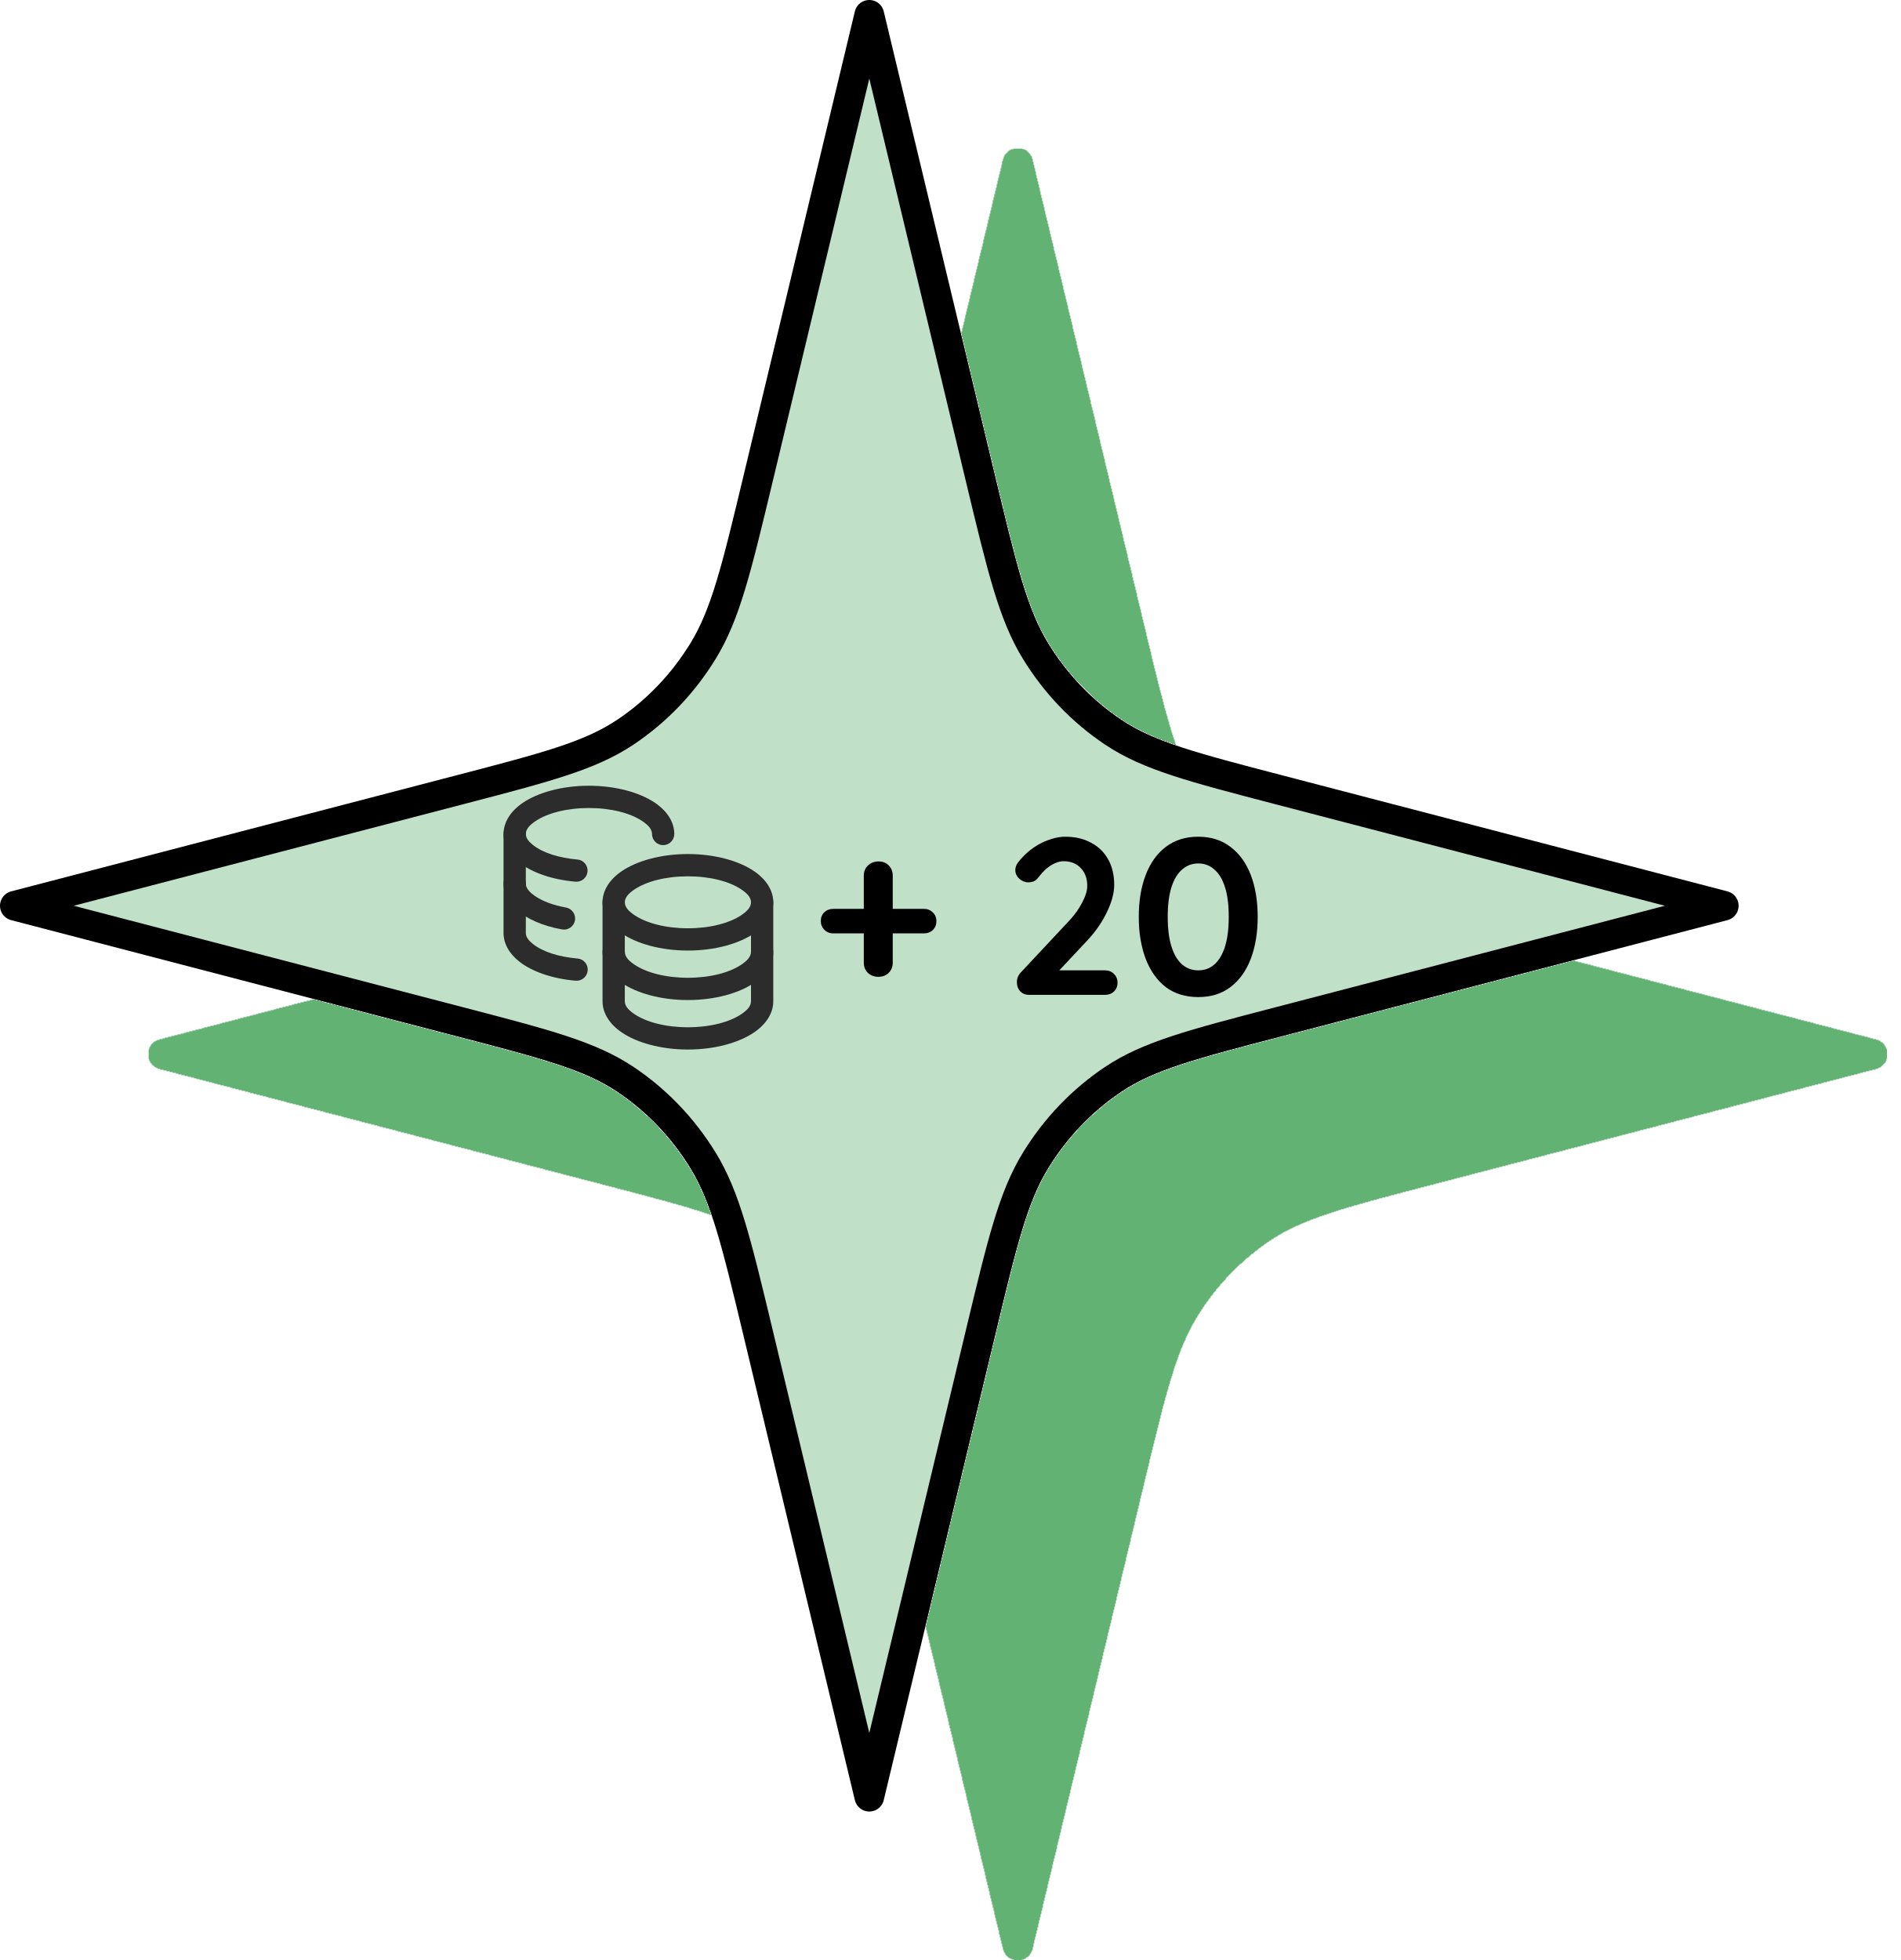
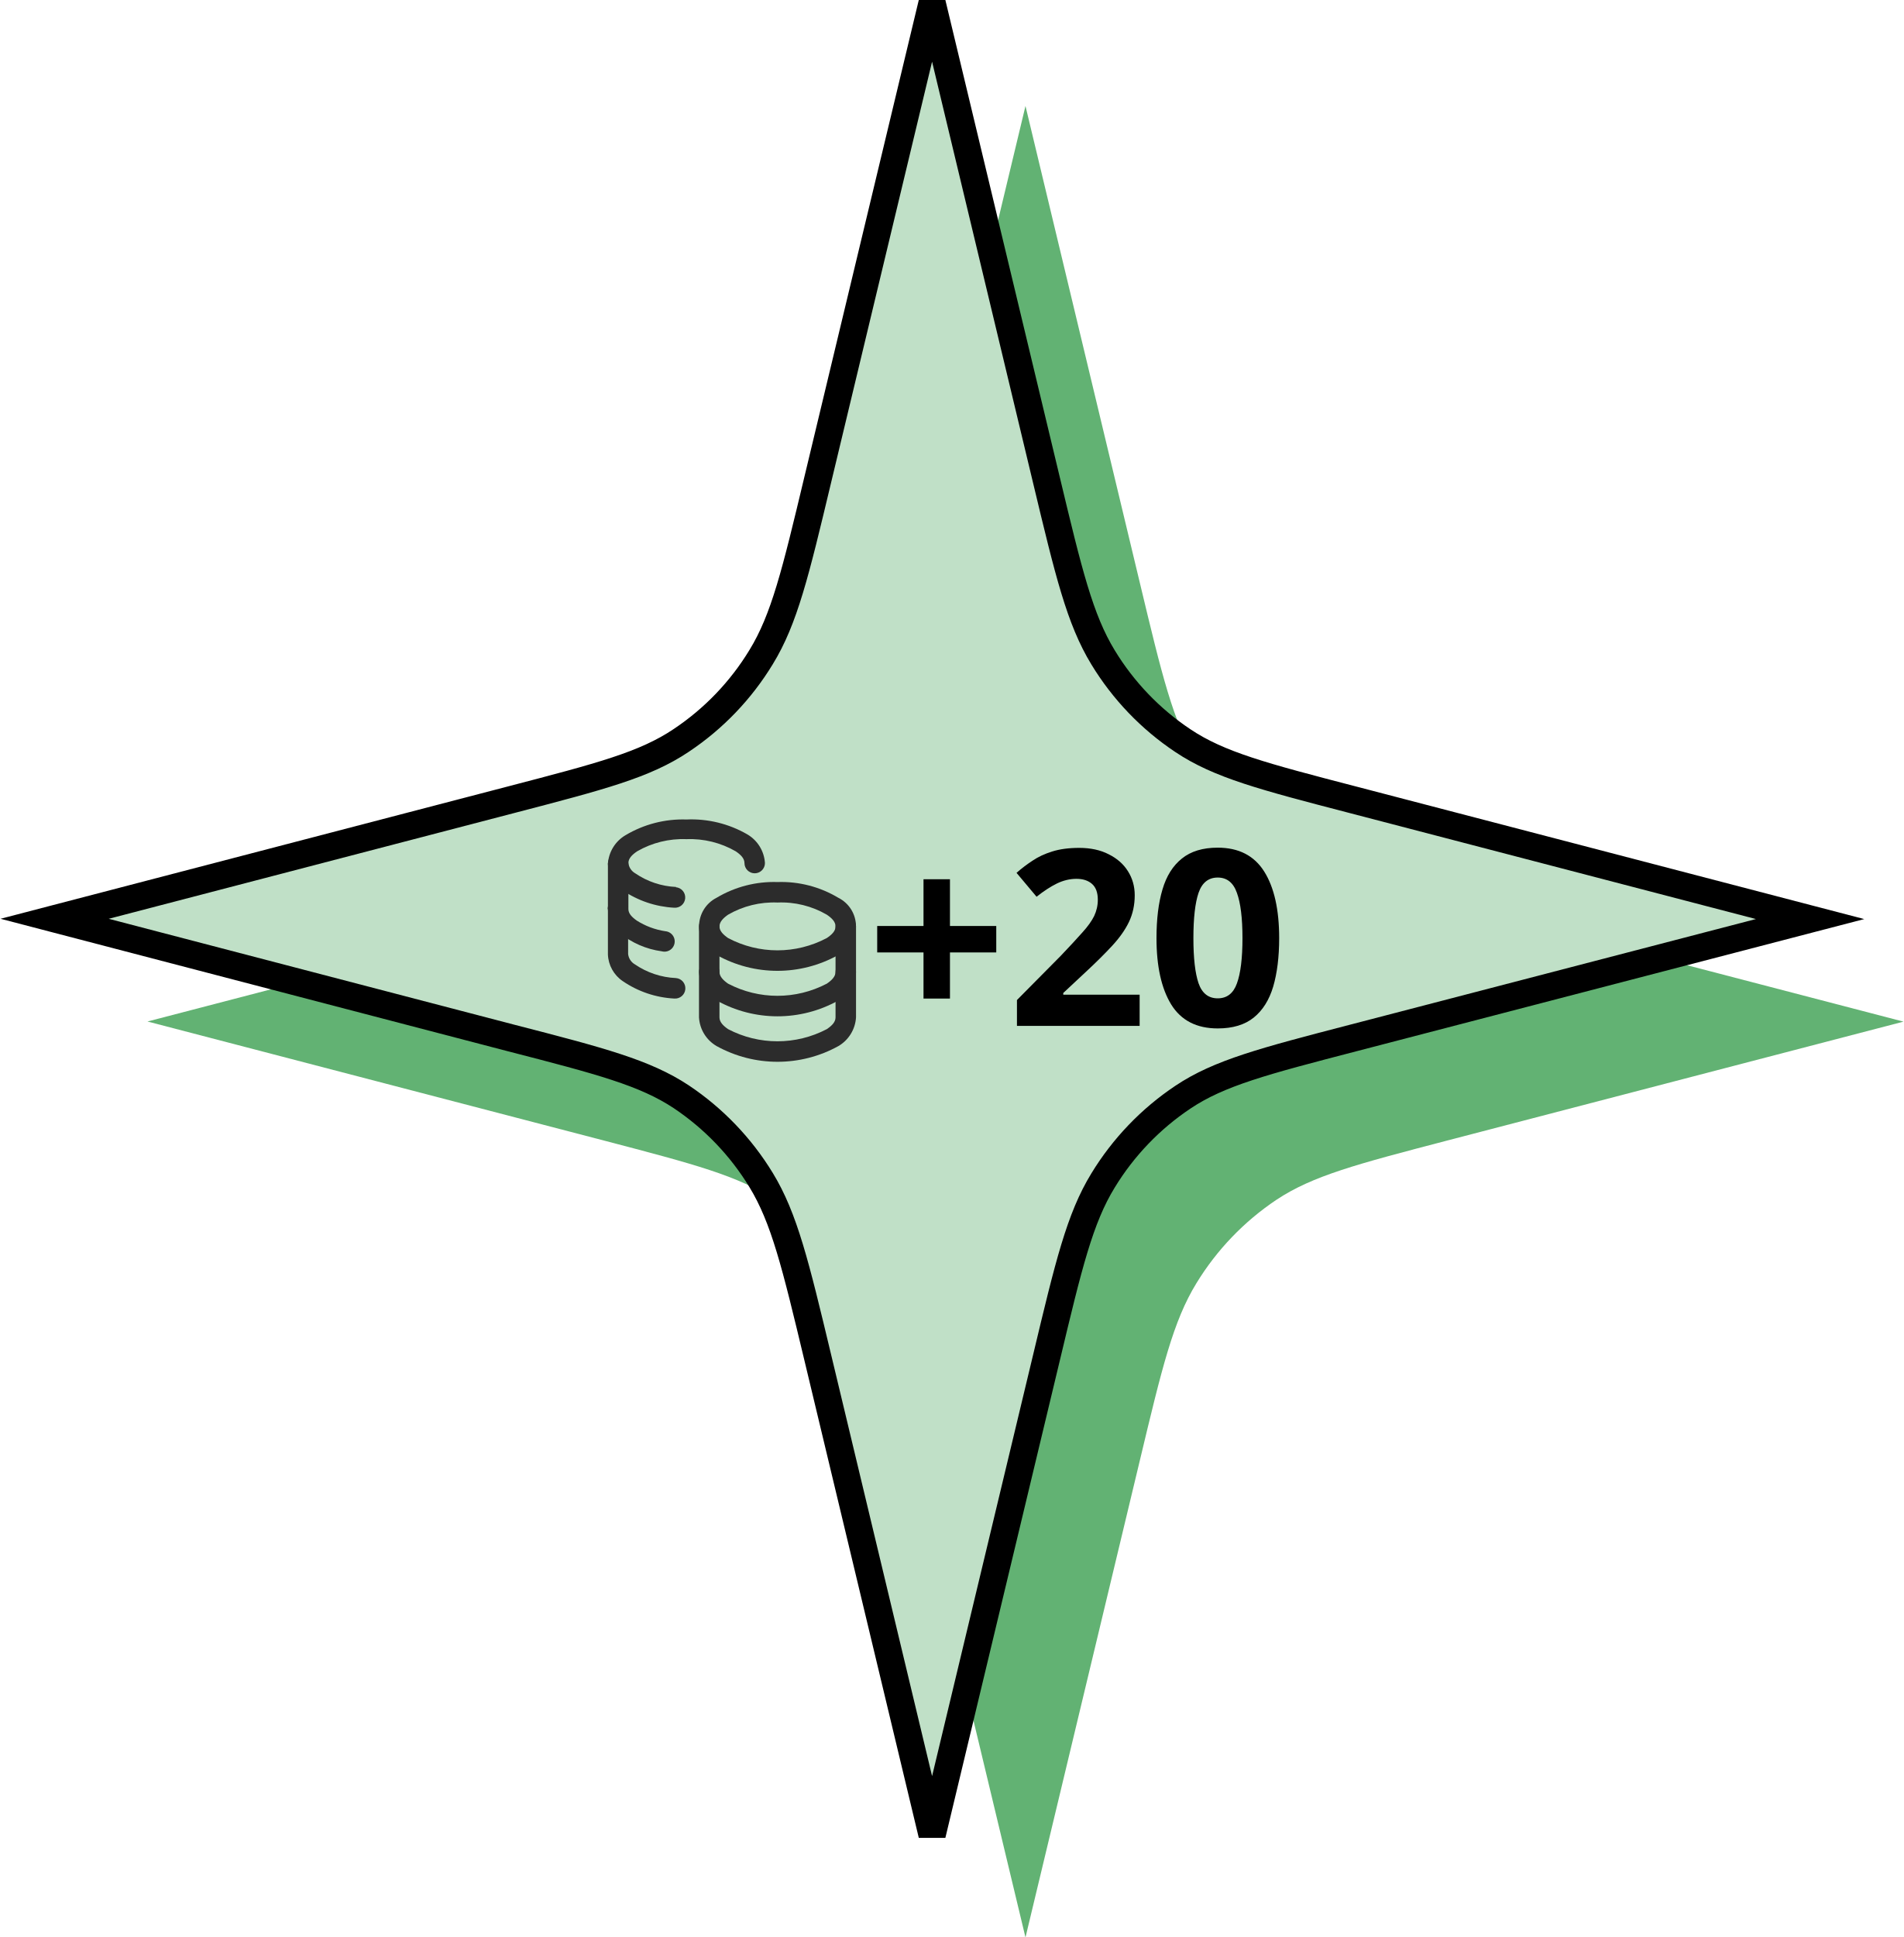
- <svg xmlns="http://www.w3.org/2000/svg" width="128" height="132" viewBox="0 0 128 132" fill="none">
-   <g filter="url(#filter0_d_1577_181)">
-     <path d="M58.551 1L66.041 32.236C67.503 38.331 68.234 41.379 69.756 43.858C71.102 46.052 72.889 47.915 74.993 49.319C77.371 50.905 80.295 51.667 86.141 53.191L116.102 61L86.141 68.809C80.295 70.333 77.371 71.095 74.993 72.681C72.889 74.085 71.102 75.948 69.756 78.141C68.234 80.621 67.503 83.669 66.041 89.764L58.551 121L51.061 89.764C49.599 83.669 48.868 80.621 47.346 78.141C46 75.948 44.213 74.085 42.109 72.681C39.731 71.095 36.807 70.333 30.961 68.809L1 61L30.961 53.191C36.807 51.667 39.73 50.905 42.109 49.319C44.213 47.915 46 46.052 47.346 43.858C48.868 41.379 49.599 38.331 51.061 32.236L58.551 1Z" fill="#C0E0C7" />
-     <path d="M58.551 1L66.041 32.236C67.503 38.331 68.234 41.379 69.756 43.858C71.102 46.052 72.889 47.915 74.993 49.319C77.371 50.905 80.295 51.667 86.141 53.191L116.102 61L86.141 68.809C80.295 70.333 77.371 71.095 74.993 72.681C72.889 74.085 71.102 75.948 69.756 78.141C68.234 80.621 67.503 83.669 66.041 89.764L58.551 121L51.061 89.764C49.599 83.669 48.868 80.621 47.346 78.141C46 75.948 44.213 74.085 42.109 72.681C39.731 71.095 36.807 70.333 30.961 68.809L1 61L30.961 53.191C36.807 51.667 39.73 50.905 42.109 49.319C44.213 47.915 46 46.052 47.346 43.858C48.868 41.379 49.599 38.331 51.061 32.236L58.551 1Z" fill="#C0E0C7" />
-     <path d="M58.551 1L51.061 32.236C49.599 38.331 48.868 41.379 47.346 43.858C46 46.052 44.213 47.915 42.109 49.319C39.73 50.905 36.807 51.667 30.961 53.191L1 61L30.961 68.809C36.807 70.333 39.731 71.095 42.109 72.681C44.213 74.085 46 75.948 47.346 78.141C48.868 80.621 49.599 83.669 51.061 89.764L58.551 121L66.041 89.764C67.503 83.669 68.234 80.621 69.756 78.141C71.102 75.948 72.889 74.085 74.993 72.681C77.371 71.095 80.295 70.333 86.141 68.809L116.102 61L86.141 53.191C80.295 51.667 77.371 50.905 74.993 49.319C72.889 47.915 71.102 46.052 69.756 43.858C68.234 41.379 67.503 38.331 66.041 32.236L58.551 1Z" stroke="black" stroke-width="2" stroke-linecap="round" stroke-linejoin="round" />
+ <svg xmlns="http://www.w3.org/2000/svg" viewBox="0 0 139.4 141.82">
+   <defs>
+     <style>.cls-1{fill:#62b273;}.cls-2{fill:#c0e0c7;stroke:#000;stroke-width:2px;}.cls-3{font-size:18px;font-family:Quicksand-SemiBold, Quicksand;font-weight:600;}.cls-4{fill:#2c2c2c;fill-rule:evenodd;}</style>
+   </defs>
+   <g id="Layer_2" data-name="Layer 2">
+     <g id="Layer_1-2" data-name="Layer 1">
+       <path class="cls-1" d="M75.1,7.76l8.37,34.89c1.63,6.81,2.45,10.22,4.15,13a19.7,19.7,0,0,0,5.85,6.1c2.66,1.77,5.92,2.62,12.46,4.33l33.47,8.72-33.47,8.72c-6.54,1.71-9.8,2.56-12.46,4.33a19.7,19.7,0,0,0-5.85,6.1c-1.7,2.77-2.52,6.18-4.15,13l-8.37,34.9-8.37-34.9c-1.63-6.8-2.45-10.21-4.15-13a19.7,19.7,0,0,0-5.85-6.1c-2.66-1.77-5.92-2.62-12.45-4.33L10.8,74.79l33.48-8.72c6.53-1.71,9.79-2.56,12.45-4.33a19.7,19.7,0,0,0,5.85-6.1c1.7-2.77,2.52-6.18,4.15-13Z" />
+       <path class="cls-2" d="M68.26.23l8.37,34.9c1.63,6.81,2.45,10.21,4.15,13a19.49,19.49,0,0,0,5.85,6.1c2.66,1.78,5.92,2.63,12.46,4.33l33.47,8.73L99.09,76c-6.54,1.7-9.8,2.55-12.46,4.33a19.6,19.6,0,0,0-5.85,6.1c-1.7,2.77-2.52,6.17-4.15,13l-8.37,34.9L59.89,99.4c-1.63-6.81-2.45-10.21-4.15-13a19.6,19.6,0,0,0-5.85-6.1C47.23,78.54,44,77.69,37.44,76L4,67.27l33.48-8.73C44,56.84,47.23,56,49.89,54.21a19.49,19.49,0,0,0,5.85-6.1c1.7-2.77,2.52-6.17,4.15-13Z" />
+       <text class="cls-3" transform="translate(63.46 75.11)">+20</text>
+       <path class="cls-4" d="M51.19,67.83v3.33a2.57,2.57,0,0,0,1.29,2.09,9.15,9.15,0,0,0,8.92,0,2.59,2.59,0,0,0,1.29-2.09V67.83a.75.75,0,1,0-1.5,0v3.33c0,.33-.27.61-.64.86a7.79,7.79,0,0,1-7.23,0c-.36-.25-.63-.53-.63-.86V67.83a.75.75,0,0,0-1.5,0Z" />
+       <path class="cls-4" d="M51.19,71.16v3.33a2.6,2.6,0,0,0,1.29,2.1,9.22,9.22,0,0,0,8.92,0,2.62,2.62,0,0,0,1.29-2.1V71.16a.75.75,0,0,0-1.5,0v3.33c0,.34-.27.61-.64.86a7.79,7.79,0,0,1-7.23,0c-.36-.25-.63-.52-.63-.86V71.16a.75.75,0,0,0-1.5,0Z" />
+       <path class="cls-4" d="M56.94,64.58a8.19,8.19,0,0,0-4.46,1.15,2.35,2.35,0,0,0,0,4.19,9.13,9.13,0,0,0,8.91,0,2.34,2.34,0,0,0,0-4.19A8.12,8.12,0,0,0,56.94,64.58Zm0,1.5a6.61,6.61,0,0,1,3.61.89c.37.25.64.52.64.86s-.27.6-.64.85a7.71,7.71,0,0,1-7.23,0c-.36-.25-.63-.52-.63-.85s.27-.61.63-.86A6.67,6.67,0,0,1,56.94,66.08Z" />
+       <path class="cls-4" d="M44.52,63.23v3.33a2.34,2.34,0,0,0,.86,1.75,6.16,6.16,0,0,0,3.08,1.34.75.75,0,1,0,.26-1.47,5.4,5.4,0,0,1-2.09-.78c-.35-.25-.61-.51-.61-.84V63.23a.75.75,0,0,0-1.5,0Z" />
+       <path class="cls-4" d="M44.52,66.56v3.33a2.47,2.47,0,0,0,1.08,1.94,7.36,7.36,0,0,0,3.78,1.28.75.75,0,0,0,.12-1.5,5.77,5.77,0,0,1-3-1,1,1,0,0,1-.5-.76V66.56a.75.75,0,0,0-1.5,0Zm5-1.62a5.73,5.73,0,0,1-3-1,1,1,0,0,1-.5-.75c0-.34.27-.61.64-.86a6.7,6.7,0,0,1,3.61-.89,6.7,6.7,0,0,1,3.61.89c.37.25.64.52.64.86a.75.75,0,0,0,1.5,0,2.62,2.62,0,0,0-1.29-2.1A8.19,8.19,0,0,0,50.27,60a8.19,8.19,0,0,0-4.46,1.15,2.62,2.62,0,0,0-1.29,2.1,2.49,2.49,0,0,0,1.07,1.93,7.4,7.4,0,0,0,3.78,1.28.75.75,0,0,0,.12-1.5Z" />
+     </g>
  </g>
-   <path fill-rule="evenodd" clip-rule="evenodd" d="M40.583 60.767V64.1C40.583 64.871 41.028 65.618 41.875 66.196C42.881 66.882 44.501 67.35 46.333 67.35C48.166 67.35 49.785 66.882 50.791 66.196C51.638 65.618 52.083 64.871 52.083 64.1V60.767C52.083 60.352 51.747 60.017 51.333 60.017C50.919 60.017 50.583 60.352 50.583 60.767V64.1C50.583 64.434 50.313 64.707 49.946 64.957C49.132 65.512 47.814 65.85 46.333 65.85C44.852 65.85 43.534 65.512 42.721 64.957C42.353 64.707 42.083 64.434 42.083 64.1V60.767C42.083 60.352 41.747 60.017 41.333 60.017C40.919 60.017 40.583 60.352 40.583 60.767Z" fill="#2C2C2C" />
-   <path fill-rule="evenodd" clip-rule="evenodd" d="M40.583 64.1V67.433C40.583 68.204 41.028 68.951 41.875 69.529C42.881 70.215 44.501 70.683 46.333 70.683C48.166 70.683 49.785 70.215 50.791 69.529C51.638 68.951 52.083 68.204 52.083 67.433V64.1C52.083 63.685 51.747 63.35 51.333 63.35C50.919 63.35 50.583 63.685 50.583 64.1V67.433C50.583 67.767 50.313 68.04 49.946 68.29C49.132 68.845 47.814 69.183 46.333 69.183C44.852 69.183 43.534 68.845 42.721 68.29C42.353 68.04 42.083 67.767 42.083 67.433V64.1C42.083 63.685 41.747 63.35 41.333 63.35C40.919 63.35 40.583 63.685 40.583 64.1Z" fill="#2C2C2C" />
-   <path fill-rule="evenodd" clip-rule="evenodd" d="M46.333 57.517C44.501 57.517 42.882 57.984 41.876 58.671C41.029 59.248 40.583 59.996 40.583 60.767C40.583 61.537 41.029 62.285 41.876 62.862C42.882 63.549 44.501 64.017 46.333 64.017C48.165 64.017 49.784 63.549 50.791 62.862C51.637 62.285 52.083 61.537 52.083 60.767C52.083 59.996 51.637 59.248 50.791 58.671C49.784 57.984 48.165 57.517 46.333 57.517ZM46.333 59.017C47.813 59.017 49.131 59.356 49.946 59.91C50.313 60.161 50.583 60.432 50.583 60.767C50.583 61.101 50.313 61.372 49.946 61.623C49.131 62.177 47.813 62.517 46.333 62.517C44.853 62.517 43.535 62.177 42.721 61.623C42.353 61.372 42.083 61.101 42.083 60.767C42.083 60.432 42.353 60.161 42.721 59.91C43.535 59.356 44.853 59.017 46.333 59.017Z" fill="#2C2C2C" />
-   <path fill-rule="evenodd" clip-rule="evenodd" d="M33.916 56.167V59.5C33.916 60.13 34.207 60.737 34.772 61.253C35.439 61.863 36.529 62.358 37.855 62.594C38.263 62.667 38.652 62.395 38.725 61.988C38.798 61.58 38.525 61.19 38.118 61.118C37.273 60.967 36.544 60.699 36.029 60.34C35.675 60.094 35.416 59.827 35.416 59.5V56.167C35.416 55.753 35.08 55.417 34.666 55.417C34.252 55.417 33.916 55.753 33.916 56.167Z" fill="#2C2C2C" />
-   <path fill-rule="evenodd" clip-rule="evenodd" d="M33.916 59.5V62.834C33.916 63.538 34.283 64.219 34.991 64.771C35.827 65.424 37.183 65.914 38.773 66.047C39.186 66.081 39.548 65.775 39.583 65.362C39.618 64.95 39.311 64.586 38.898 64.552C37.648 64.448 36.571 64.102 35.913 63.589C35.625 63.364 35.416 63.121 35.416 62.834V59.5C35.416 59.086 35.08 58.75 34.666 58.75C34.252 58.75 33.916 59.086 33.916 59.5ZM38.889 57.885C37.643 57.779 36.568 57.433 35.913 56.92C35.624 56.695 35.416 56.454 35.416 56.167C35.416 55.833 35.686 55.561 36.053 55.31C36.868 54.756 38.186 54.417 39.666 54.417C41.146 54.417 42.464 54.756 43.279 55.31C43.646 55.561 43.916 55.833 43.916 56.167C43.916 56.581 44.252 56.917 44.666 56.917C45.08 56.917 45.416 56.581 45.416 56.167C45.416 55.396 44.97 54.649 44.123 54.071C43.117 53.385 41.498 52.917 39.666 52.917C37.834 52.917 36.215 53.385 35.209 54.071C34.362 54.649 33.916 55.396 33.916 56.167C33.916 56.87 34.283 57.55 34.989 58.102C35.823 58.755 37.176 59.245 38.762 59.379C39.174 59.414 39.538 59.108 39.573 58.695C39.608 58.283 39.301 57.919 38.889 57.885Z" fill="#2C2C2C" />
-   <path d="M56.125 62.86C55.885 62.86 55.685 62.78 55.525 62.62C55.365 62.46 55.285 62.26 55.285 62.02C55.285 61.78 55.365 61.585 55.525 61.435C55.685 61.285 55.885 61.21 56.125 61.21H62.23C62.47 61.21 62.67 61.29 62.83 61.45C62.99 61.6 63.07 61.795 63.07 62.035C63.07 62.275 62.99 62.475 62.83 62.635C62.67 62.785 62.47 62.86 62.23 62.86H56.125ZM59.155 65.785C58.875 65.785 58.64 65.695 58.45 65.515C58.27 65.335 58.18 65.105 58.18 64.825V58.975C58.18 58.695 58.275 58.465 58.465 58.285C58.655 58.105 58.89 58.015 59.17 58.015C59.46 58.015 59.69 58.105 59.86 58.285C60.04 58.465 60.13 58.695 60.13 58.975V64.825C60.13 65.105 60.04 65.335 59.86 65.515C59.68 65.695 59.445 65.785 59.155 65.785ZM74.431 65.35C74.671 65.35 74.871 65.43 75.031 65.59C75.191 65.75 75.271 65.95 75.271 66.19C75.271 66.42 75.191 66.615 75.031 66.775C74.871 66.925 74.671 67 74.431 67H69.331C69.071 67 68.866 66.92 68.716 66.76C68.566 66.6 68.491 66.395 68.491 66.145C68.491 65.895 68.581 65.675 68.761 65.485L72.031 61.99C72.401 61.59 72.691 61.18 72.901 60.76C73.121 60.34 73.231 59.975 73.231 59.665C73.231 59.165 73.086 58.765 72.796 58.465C72.506 58.155 72.121 58 71.641 58C71.451 58 71.256 58.045 71.056 58.135C70.856 58.225 70.661 58.35 70.471 58.51C70.291 58.67 70.121 58.855 69.961 59.065C69.841 59.225 69.721 59.325 69.601 59.365C69.481 59.405 69.371 59.425 69.271 59.425C69.051 59.425 68.846 59.345 68.656 59.185C68.476 59.015 68.386 58.82 68.386 58.6C68.386 58.43 68.441 58.265 68.551 58.105C68.671 57.945 68.816 57.78 68.986 57.61C69.236 57.36 69.516 57.14 69.826 56.95C70.136 56.76 70.456 56.615 70.786 56.515C71.116 56.405 71.436 56.35 71.746 56.35C72.416 56.35 72.996 56.485 73.486 56.755C73.986 57.015 74.371 57.39 74.641 57.88C74.911 58.36 75.046 58.93 75.046 59.59C75.046 60.14 74.881 60.755 74.551 61.435C74.231 62.105 73.796 62.735 73.246 63.325L71.221 65.485L71.056 65.35H74.431ZM80.706 67.15C79.846 67.15 79.116 66.925 78.516 66.475C77.926 66.015 77.476 65.38 77.166 64.57C76.856 63.75 76.701 62.81 76.701 61.75C76.701 60.68 76.856 59.74 77.166 58.93C77.476 58.12 77.926 57.49 78.516 57.04C79.116 56.58 79.846 56.35 80.706 56.35C81.566 56.35 82.291 56.58 82.881 57.04C83.481 57.49 83.936 58.12 84.246 58.93C84.556 59.74 84.711 60.68 84.711 61.75C84.711 62.81 84.556 63.75 84.246 64.57C83.936 65.38 83.481 66.015 82.881 66.475C82.291 66.925 81.566 67.15 80.706 67.15ZM80.706 65.35C81.126 65.35 81.486 65.22 81.786 64.96C82.096 64.69 82.336 64.29 82.506 63.76C82.676 63.22 82.761 62.55 82.761 61.75C82.761 60.94 82.676 60.27 82.506 59.74C82.336 59.21 82.096 58.815 81.786 58.555C81.486 58.285 81.126 58.15 80.706 58.15C80.296 58.15 79.936 58.285 79.626 58.555C79.316 58.815 79.076 59.21 78.906 59.74C78.736 60.27 78.651 60.94 78.651 61.75C78.651 62.55 78.736 63.22 78.906 63.76C79.076 64.29 79.316 64.69 79.626 64.96C79.936 65.22 80.296 65.35 80.706 65.35Z" fill="black" />
-   <defs>
-     <filter id="filter0_d_1577_181" x="0" y="0" width="127.102" height="132" filterUnits="userSpaceOnUse" color-interpolation-filters="sRGB">
-       <feFlood flood-opacity="0" result="BackgroundImageFix" />
-       <feColorMatrix in="SourceAlpha" type="matrix" values="0 0 0 0 0 0 0 0 0 0 0 0 0 0 0 0 0 0 127 0" result="hardAlpha" />
-       <feOffset dx="10" dy="10" />
-       <feComposite in2="hardAlpha" operator="out" />
-       <feColorMatrix type="matrix" values="0 0 0 0 0.384 0 0 0 0 0.698 0 0 0 0 0.451 0 0 0 1 0" />
-       <feBlend mode="normal" in2="BackgroundImageFix" result="effect1_dropShadow_1577_181" />
-       <feBlend mode="normal" in="SourceGraphic" in2="effect1_dropShadow_1577_181" result="shape" />
-     </filter>
-   </defs>
</svg>
